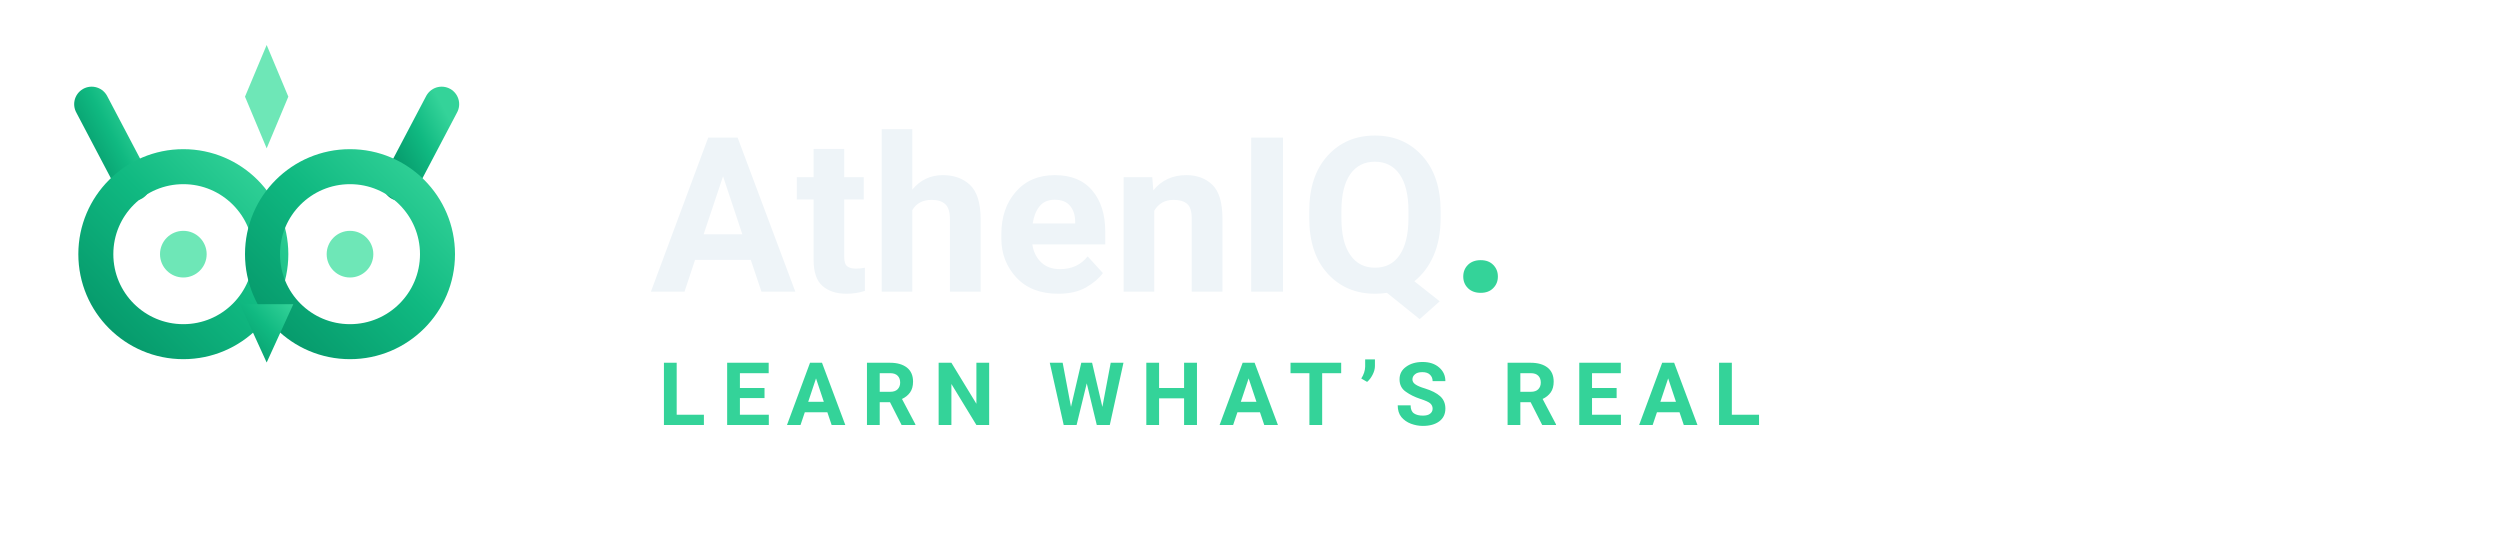
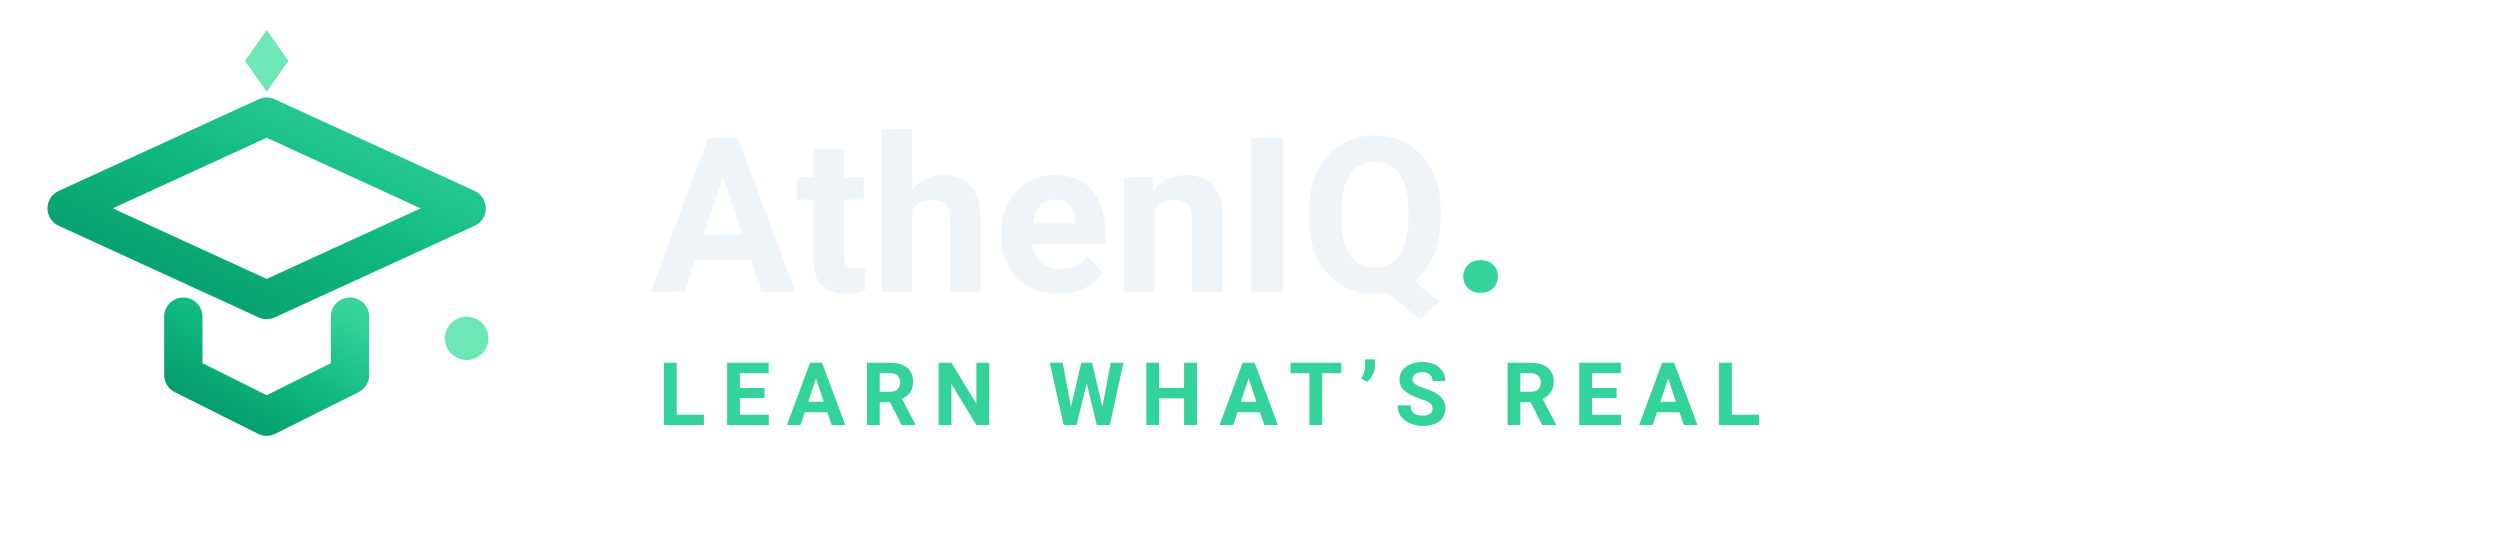
<svg xmlns="http://www.w3.org/2000/svg" viewBox="0 0 300 64" role="img" aria-label="AthenIQ — an Innotel Labs product">
  <defs>
-     <linearGradient id="atheniq-owl" x1="0" y1="1" x2="1" y2="0">
+     <linearGradient id="atheniq-mark" x1="0" y1="1" x2="1" y2="0">
      <stop offset="0" stop-color="#059669" />
      <stop offset="0.55" stop-color="#10b981" />
      <stop offset="1" stop-color="#34d399" />
    </linearGradient>
  </defs>
  <g>
-     <g fill="none" stroke="url(#atheniq-owl)" stroke-width="4.2" stroke-linecap="round">
-       <path d="M16 22 L11 12.5" />
-       <path d="M48 22 L53 12.5" />
-       <circle cx="22" cy="30.5" r="10.5" />
-       <circle cx="42" cy="30.5" r="10.5" />
+     <g fill="none" stroke="url(#atheniq-mark)" stroke-width="4.6" stroke-linecap="round" stroke-linejoin="round">
+       <path d="M32 14 L56 25 L32 36 L8 25 L32 14" />
+       <path d="M22 38 L22 45 L32 50 L42 45 L42 38" />
+       <path d="M56 25 L56 38" />
    </g>
-     <circle cx="22" cy="30.5" r="2.8" fill="#6ee7b7" />
-     <circle cx="42" cy="30.5" r="2.8" fill="#6ee7b7" />
-     <path d="M28.8 36.5 L35.2 36.5 L32 43.5 Z" fill="url(#atheniq-owl)" />
-     <path d="M32 5.4 L34.6 11.6 L32 17.8 L29.4 11.6 Z" fill="#6ee7b7" />
+     <circle cx="56" cy="40.6" r="2.6" fill="#6ee7b7" />
+     <path d="M32 3.6 L34.6 7.3 L32 11 L29.4 7.3 Z" fill="#6ee7b7" />
  </g>
  <text x="78" y="35" font-family="ui-sans-serif, system-ui, 'Segoe UI', Roboto, Helvetica, Arial, sans-serif" font-size="26" font-weight="700" letter-spacing="0.2" fill="#eef4f8">AthenIQ<tspan fill="#34d399">.</tspan>
  </text>
  <text x="79" y="51" font-family="ui-sans-serif, system-ui, 'Segoe UI', Roboto, Helvetica, Arial, sans-serif" font-size="10.5" font-weight="600" letter-spacing="1.9" fill="#34d399">LEARN WHAT’S REAL</text>
</svg>
